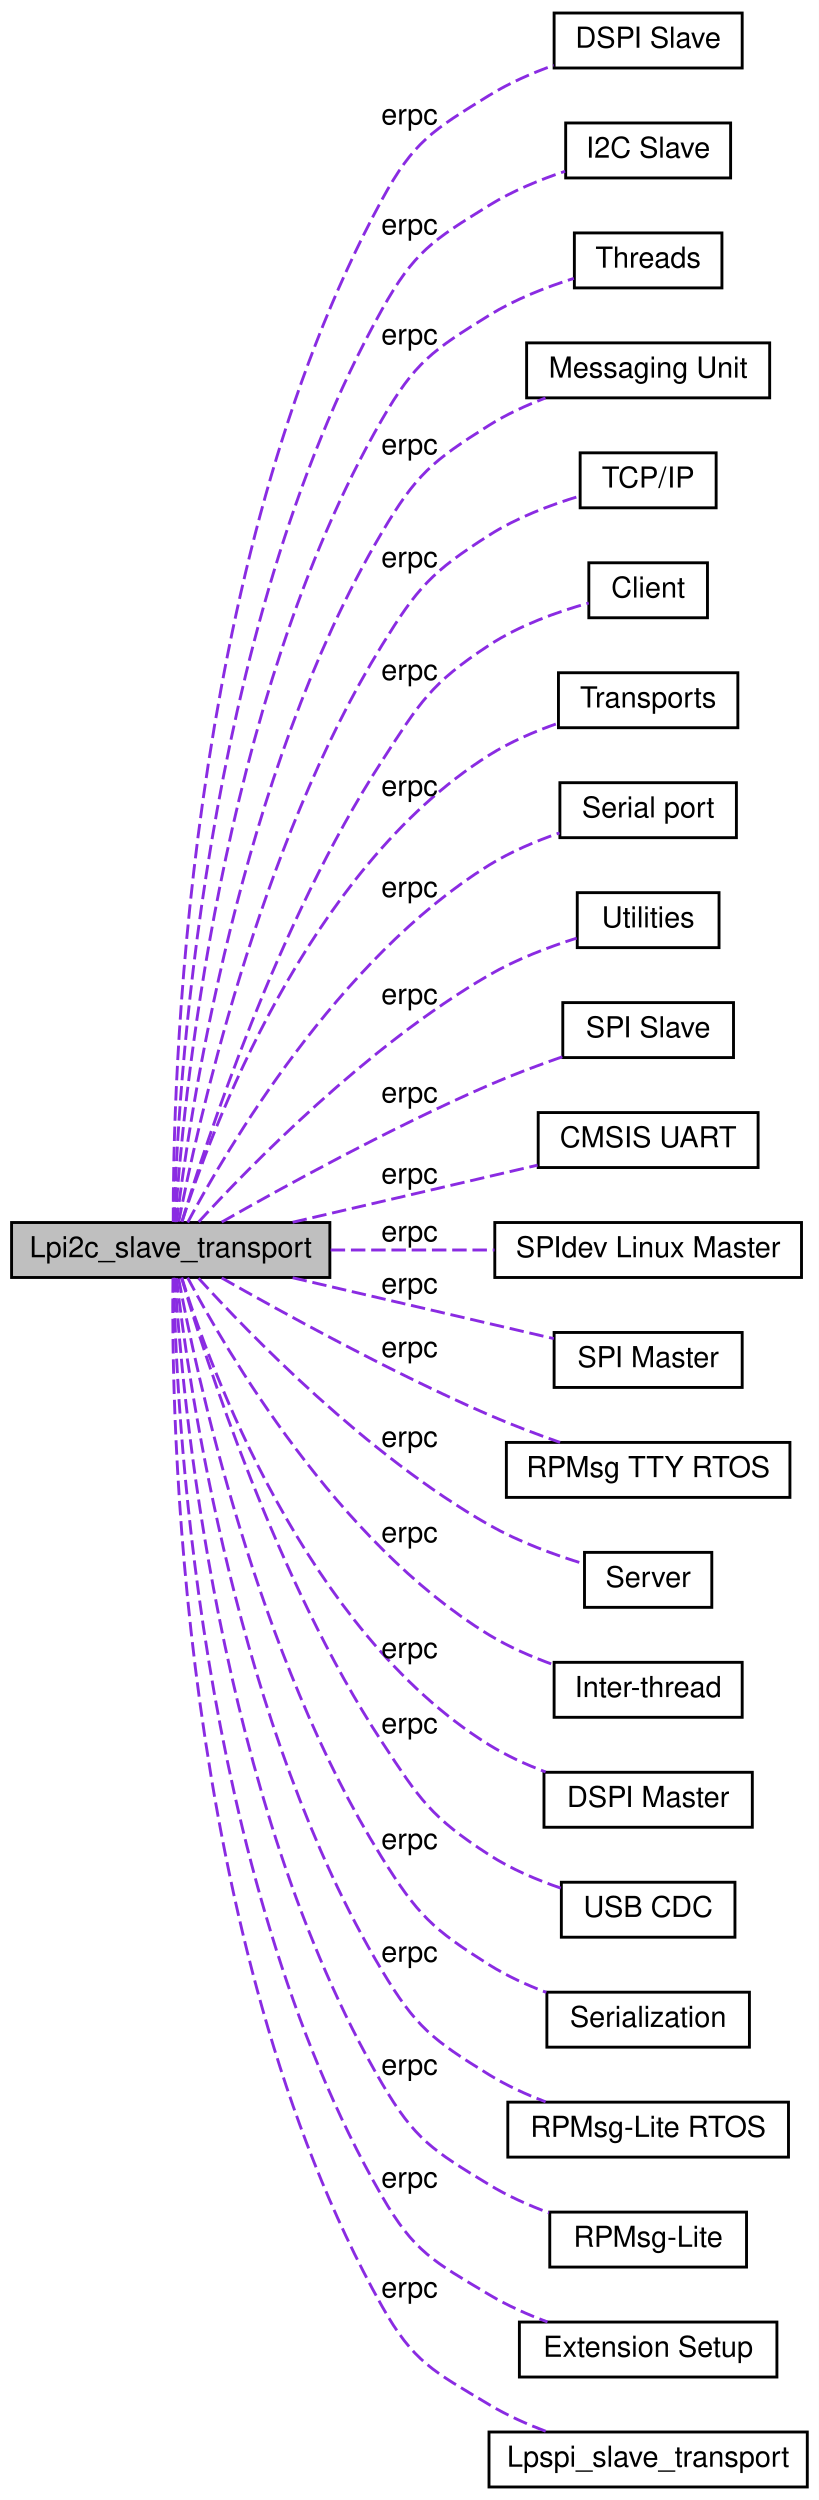
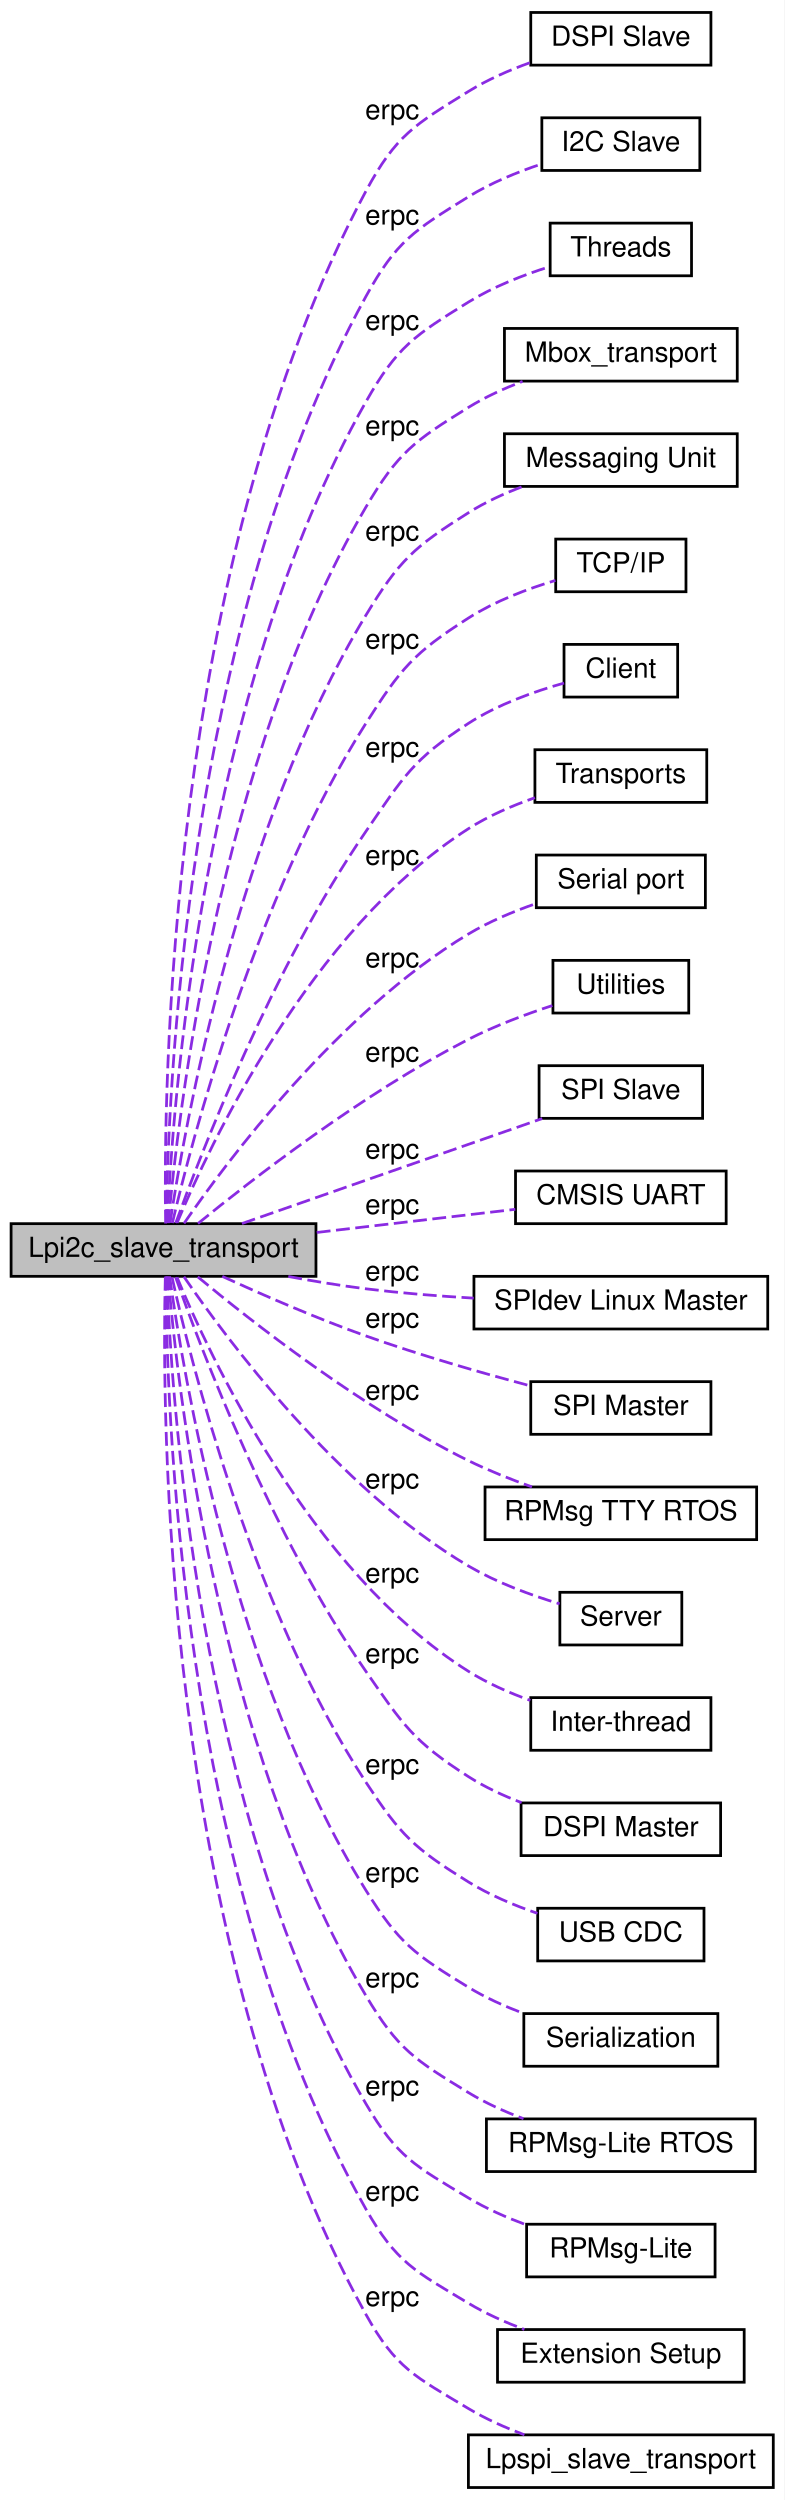
- <svg xmlns="http://www.w3.org/2000/svg" xmlns:xlink="http://www.w3.org/1999/xlink" width="283pt" height="864pt" viewBox="0.00 0.00 283.00 864.00">
-   <g id="graph0" class="graph" transform="scale(1 1) rotate(0) translate(4 860)">
-     <polygon fill="white" stroke="none" points="-4,4 -4,-860 279,-860 279,4 -4,4" />
+ <svg xmlns="http://www.w3.org/2000/svg" xmlns:xlink="http://www.w3.org/1999/xlink" width="283pt" height="902pt" viewBox="0.00 0.00 283.00 902.00">
+   <g id="graph0" class="graph" transform="scale(1 1) rotate(0) translate(4 898)">
+     <polygon fill="white" stroke="none" points="-4,4 -4,-898 279,-898 279,4 -4,4" />
    <g id="node1" class="node">
      <g id="a_node1">
        <a xlink:href="group__dspi__slave__transport.html" target="_top" xlink:title="MCUXpressoSDK DSPI slave driver transport. ">
-           <polygon fill="white" stroke="black" points="187.5,-836.5 187.5,-855.5 252.5,-855.5 252.5,-836.5 187.5,-836.5" />
-           <text text-anchor="middle" x="220" y="-843.5" font-family="Helvetica,sans-Serif" font-size="10.00">DSPI Slave</text>
+           <polygon fill="white" stroke="black" points="187.5,-874.5 187.5,-893.5 252.5,-893.5 252.5,-874.5 187.5,-874.5" />
+           <text text-anchor="middle" x="220" y="-881.5" font-family="Helvetica,sans-Serif" font-size="10.00">DSPI Slave</text>
        </a>
      </g>
    </g>
    <g id="node2" class="node">
      <g id="a_node2">
        <a xlink:href="group__i2c__slave__transport.html" target="_top" xlink:title="MCUXpressoSDK I2C slave driver transport. ">
-           <polygon fill="white" stroke="black" points="191.5,-798.5 191.5,-817.5 248.5,-817.5 248.5,-798.5 191.5,-798.5" />
-           <text text-anchor="middle" x="220" y="-805.5" font-family="Helvetica,sans-Serif" font-size="10.00">I2C Slave</text>
+           <polygon fill="white" stroke="black" points="191.5,-836.5 191.5,-855.5 248.5,-855.5 248.5,-836.5 191.5,-836.5" />
+           <text text-anchor="middle" x="220" y="-843.5" font-family="Helvetica,sans-Serif" font-size="10.00">I2C Slave</text>
        </a>
      </g>
    </g>
    <g id="node3" class="node">
      <g id="a_node3">
        <a xlink:href="group__port__threads.html" target="_top" xlink:title="Threading model. ">
-           <polygon fill="white" stroke="black" points="194.5,-760.5 194.5,-779.5 245.5,-779.5 245.5,-760.5 194.5,-760.5" />
-           <text text-anchor="middle" x="220" y="-767.5" font-family="Helvetica,sans-Serif" font-size="10.00">Threads</text>
+           <polygon fill="white" stroke="black" points="194.5,-798.5 194.5,-817.5 245.5,-817.5 245.5,-798.5 194.5,-798.5" />
+           <text text-anchor="middle" x="220" y="-805.5" font-family="Helvetica,sans-Serif" font-size="10.00">Threads</text>
        </a>
      </g>
    </g>
    <g id="node4" class="node">
      <g id="a_node4">
+         <a xlink:href="group__mbox__transport.html" target="_top" xlink:title="Mbox_transport">
+           <polygon fill="white" stroke="black" points="178,-760.5 178,-779.5 262,-779.5 262,-760.5 178,-760.5" />
+           <text text-anchor="middle" x="220" y="-767.5" font-family="Helvetica,sans-Serif" font-size="10.00">Mbox_transport</text>
+         </a>
+       </g>
+     </g>
+     <g id="node5" class="node">
+       <g id="a_node5">
        <a xlink:href="group__mu__transport.html" target="_top" xlink:title="Messaging Unit transport. ">
          <polygon fill="white" stroke="black" points="178,-722.5 178,-741.5 262,-741.5 262,-722.5 178,-722.5" />
          <text text-anchor="middle" x="220" y="-729.5" font-family="Helvetica,sans-Serif" font-size="10.00">Messaging Unit</text>
        </a>
      </g>
    </g>
-     <g id="node5" class="node">
-       <g id="a_node5">
+     <g id="node6" class="node">
+       <g id="a_node6">
        <a xlink:href="group__tcp__transport.html" target="_top" xlink:title="Simple TCP/IP transport. ">
          <polygon fill="white" stroke="black" points="196.5,-684.5 196.5,-703.5 243.5,-703.5 243.5,-684.5 196.5,-684.5" />
          <text text-anchor="middle" x="220" y="-691.5" font-family="Helvetica,sans-Serif" font-size="10.00">TCP/IP</text>
        </a>
      </g>
    </g>
-     <g id="node6" class="node">
-       <g id="a_node6">
+     <g id="node7" class="node">
+       <g id="a_node7">
        <a xlink:href="group__infra__client.html" target="_top" xlink:title="Client classes. ">
          <polygon fill="white" stroke="black" points="199.5,-646.5 199.5,-665.5 240.5,-665.5 240.5,-646.5 199.5,-646.5" />
          <text text-anchor="middle" x="220" y="-653.5" font-family="Helvetica,sans-Serif" font-size="10.00">Client</text>
        </a>
      </g>
    </g>
-     <g id="node7" class="node">
-       <g id="a_node7">
+     <g id="node8" class="node">
+       <g id="a_node8">
        <a xlink:href="group__infra__transport.html" target="_top" xlink:title="Superclasses for building transports. ">
          <polygon fill="white" stroke="black" points="189,-608.5 189,-627.5 251,-627.5 251,-608.5 189,-608.5" />
          <text text-anchor="middle" x="220" y="-615.5" font-family="Helvetica,sans-Serif" font-size="10.00">Transports</text>
        </a>
      </g>
    </g>
-     <g id="node8" class="node">
-       <g id="a_node8">
+     <g id="node9" class="node">
+       <g id="a_node9">
        <a xlink:href="group__serial__transport.html" target="_top" xlink:title="POSIX and Win32 serial port transport. ">
          <polygon fill="white" stroke="black" points="189.5,-570.5 189.5,-589.5 250.5,-589.5 250.5,-570.5 189.5,-570.5" />
          <text text-anchor="middle" x="220" y="-577.5" font-family="Helvetica,sans-Serif" font-size="10.00">Serial port</text>
        </a>
      </g>
    </g>
-     <g id="node9" class="node">
-       <g id="a_node9">
+     <g id="node10" class="node">
+       <g id="a_node10">
        <a xlink:href="group__infra__utility.html" target="_top" xlink:title="Utility code used by the infrastructure. ">
          <polygon fill="white" stroke="black" points="195.5,-532.5 195.5,-551.5 244.5,-551.5 244.5,-532.5 195.5,-532.5" />
          <text text-anchor="middle" x="220" y="-539.5" font-family="Helvetica,sans-Serif" font-size="10.00">Utilities</text>
        </a>
      </g>
    </g>
-     <g id="node10" class="node">
-       <g id="a_node10">
+     <g id="node11" class="node">
+       <g id="a_node11">
        <a xlink:href="group__spi__slave__transport.html" target="_top" xlink:title="MCUXpressoSDK SPI slave driver transport. ">
          <polygon fill="white" stroke="black" points="190.5,-494.5 190.5,-513.5 249.5,-513.5 249.5,-494.5 190.5,-494.5" />
          <text text-anchor="middle" x="220" y="-501.5" font-family="Helvetica,sans-Serif" font-size="10.00">SPI Slave</text>
        </a>
      </g>
    </g>
-     <g id="node11" class="node">
-       <g id="a_node11">
+     <g id="node12" class="node">
+       <g id="a_node12">
        <a xlink:href="group__uart__transport.html" target="_top" xlink:title="CMSIS UART driver transport. ">
          <polygon fill="white" stroke="black" points="182,-456.5 182,-475.5 258,-475.5 258,-456.5 182,-456.5" />
          <text text-anchor="middle" x="220" y="-463.5" font-family="Helvetica,sans-Serif" font-size="10.00">CMSIS UART</text>
        </a>
      </g>
    </g>
-     <g id="node12" class="node">
-       <g id="a_node12">
+     <g id="node13" class="node">
+       <g id="a_node13">
        <a xlink:href="group__spidev__master__transport.html" target="_top" xlink:title="SPIdev Linux transport. ">
          <polygon fill="white" stroke="black" points="167,-418.5 167,-437.5 273,-437.5 273,-418.5 167,-418.5" />
          <text text-anchor="middle" x="220" y="-425.5" font-family="Helvetica,sans-Serif" font-size="10.00">SPIdev Linux Master</text>
        </a>
      </g>
    </g>
-     <g id="node13" class="node">
-       <g id="a_node13">
+     <g id="node14" class="node">
+       <g id="a_node14">
        <a xlink:href="group__spi__master__transport.html" target="_top" xlink:title="MCUXpressoSDK SPI master driver transport. ">
          <polygon fill="white" stroke="black" points="187.5,-380.5 187.5,-399.5 252.5,-399.5 252.5,-380.5 187.5,-380.5" />
          <text text-anchor="middle" x="220" y="-387.5" font-family="Helvetica,sans-Serif" font-size="10.00">SPI Master</text>
        </a>
      </g>
    </g>
-     <g id="node14" class="node">
-       <g id="a_node14">
+     <g id="node15" class="node">
+       <g id="a_node15">
        <a xlink:href="group__rpmsg__tty__rtos__transport.html" target="_top" xlink:title="RPMsg TTY RTOS transport. ">
          <polygon fill="white" stroke="black" points="171,-342.5 171,-361.5 269,-361.5 269,-342.5 171,-342.5" />
          <text text-anchor="middle" x="220" y="-349.5" font-family="Helvetica,sans-Serif" font-size="10.00">RPMsg TTY RTOS</text>
        </a>
      </g>
    </g>
-     <g id="node15" class="node">
-       <g id="a_node15">
+     <g id="node16" class="node">
+       <g id="a_node16">
        <a xlink:href="group__infra__server.html" target="_top" xlink:title="Server classes. ">
          <polygon fill="white" stroke="black" points="198,-304.5 198,-323.5 242,-323.5 242,-304.5 198,-304.5" />
          <text text-anchor="middle" x="220" y="-311.5" font-family="Helvetica,sans-Serif" font-size="10.00">Server</text>
        </a>
      </g>
    </g>
-     <g id="node16" class="node">
-       <polygon fill="#bfbfbf" stroke="black" points="0,-418.5 0,-437.5 110,-437.5 110,-418.5 0,-418.5" />
-       <text text-anchor="middle" x="55" y="-425.5" font-family="Helvetica,sans-Serif" font-size="10.00">Lpi2c_slave_transport</text>
+     <g id="node17" class="node">
+       <polygon fill="#bfbfbf" stroke="black" points="0,-437.5 0,-456.5 110,-456.5 110,-437.5 0,-437.5" />
+       <text text-anchor="middle" x="55" y="-444.5" font-family="Helvetica,sans-Serif" font-size="10.00">Lpi2c_slave_transport</text>
    </g>
    <g id="edge9" class="edge">
-       <path fill="none" stroke="blueviolet" stroke-dasharray="5,2" d="M55.875,-437.669C55.706,-481.46 59.325,-664.526 128,-791 138.948,-811.163 145.5,-814.91 165,-827 171.842,-831.242 179.76,-834.702 187.389,-837.45" />
+       <path fill="none" stroke="blueviolet" stroke-dasharray="5,2" d="M55.752,-456.563C54.987,-501.513 56.176,-695.214 128,-829 138.853,-849.215 145.5,-852.91 165,-865 171.842,-869.242 179.76,-872.702 187.389,-875.45" />
+       <text text-anchor="middle" x="137.5" y="-855" font-family="Helvetica,sans-Serif" font-size="10.00">erpc</text>
+     </g>
+     <g id="edge10" class="edge">
+       <path fill="none" stroke="blueviolet" stroke-dasharray="5,2" d="M56.013,-456.731C56.465,-499.232 62.443,-671.768 128,-791 139.054,-811.105 145.5,-814.91 165,-827 173.024,-831.975 182.529,-835.874 191.311,-838.811" />
      <text text-anchor="middle" x="137.5" y="-817" font-family="Helvetica,sans-Serif" font-size="10.00">erpc</text>
    </g>
-     <g id="edge10" class="edge">
-       <path fill="none" stroke="blueviolet" stroke-dasharray="5,2" d="M56.167,-437.745C57.261,-478.829 65.53,-640.939 128,-753 139.172,-773.04 145.5,-776.91 165,-789 173.024,-793.975 182.529,-797.874 191.311,-800.811" />
+     <g id="edge7" class="edge">
+       <path fill="none" stroke="blueviolet" stroke-dasharray="5,2" d="M56.338,-456.709C58.095,-496.251 68.584,-648.037 128,-753 139.303,-772.967 145.5,-776.91 165,-789 173.953,-794.551 184.75,-798.763 194.329,-801.793" />
      <text text-anchor="middle" x="137.5" y="-779" font-family="Helvetica,sans-Serif" font-size="10.00">erpc</text>
    </g>
-     <g id="edge7" class="edge">
-       <path fill="none" stroke="blueviolet" stroke-dasharray="5,2" d="M56.525,-437.62C58.965,-475.498 71.605,-617.061 128,-715 139.449,-734.883 145.5,-738.91 165,-751 173.953,-756.551 184.75,-760.763 194.329,-763.793" />
+     <g id="edge13" class="edge">
+       <path fill="none" stroke="blueviolet" stroke-dasharray="5,2" d="M56.752,-456.723C59.937,-493.168 74.713,-624.215 128,-715 139.614,-734.787 145.5,-738.91 165,-751 170.997,-754.718 177.821,-757.836 184.553,-760.399" />
      <text text-anchor="middle" x="137.5" y="-741" font-family="Helvetica,sans-Serif" font-size="10.00">erpc</text>
    </g>
-     <g id="edge13" class="edge">
-       <path fill="none" stroke="blueviolet" stroke-dasharray="5,2" d="M57.056,-437.683C61.18,-472.291 78.484,-592.255 128,-676 139.836,-696.018 145.319,-700.61 165,-713 170.971,-716.759 177.784,-719.895 184.512,-722.463" />
+     <g id="edge14" class="edge">
+       <path fill="none" stroke="blueviolet" stroke-dasharray="5,2" d="M57.374,-456.844C62.336,-489.935 81.547,-599.379 128,-676 140.057,-695.887 145.319,-700.61 165,-713 170.971,-716.759 177.784,-719.895 184.512,-722.463" />
      <text text-anchor="middle" x="137.5" y="-703" font-family="Helvetica,sans-Serif" font-size="10.00">erpc</text>
    </g>
+     <g id="edge22" class="edge">
+       <path fill="none" stroke="blueviolet" stroke-dasharray="5,2" d="M58.185,-456.729C65.03,-485.856 88.014,-574.223 128,-637 140.664,-656.882 145.136,-662.309 165,-675 174.548,-681.1 186.3,-685.535 196.401,-688.578" />
+       <text text-anchor="middle" x="137.5" y="-664" font-family="Helvetica,sans-Serif" font-size="10.00">erpc</text>
+     </g>
+     <g id="edge1" class="edge">
+       <path fill="none" stroke="blueviolet" stroke-dasharray="5,2" d="M59.42,-456.748C68.396,-481.619 94.284,-548.929 128,-598 141.53,-617.692 144.95,-624.006 165,-637 175.509,-643.81 188.754,-648.519 199.497,-651.546" />
+       <text text-anchor="middle" x="137.5" y="-625" font-family="Helvetica,sans-Serif" font-size="10.00">erpc</text>
+     </g>
+     <g id="edge3" class="edge">
+       <path fill="none" stroke="blueviolet" stroke-dasharray="5,2" d="M59.89,-456.794C71.349,-484.272 107.808,-562.46 165,-599 172.286,-603.655 180.857,-607.341 188.997,-610.178" />
+       <text text-anchor="middle" x="137.5" y="-586" font-family="Helvetica,sans-Serif" font-size="10.00">erpc</text>
+     </g>
+     <g id="edge18" class="edge">
+       <path fill="none" stroke="blueviolet" stroke-dasharray="5,2" d="M62.398,-456.602C77.529,-478.548 117.813,-532.667 165,-561 172.498,-565.502 181.222,-569.154 189.443,-572.009" />
+       <text text-anchor="middle" x="137.5" y="-549" font-family="Helvetica,sans-Serif" font-size="10.00">erpc</text>
+     </g>
+     <g id="edge4" class="edge">
+       <path fill="none" stroke="blueviolet" stroke-dasharray="5,2" d="M67.427,-456.55C86.577,-472.177 126.814,-503.429 165,-523 174.552,-527.895 185.655,-532.042 195.301,-535.2" />
+       <text text-anchor="middle" x="137.5" y="-515" font-family="Helvetica,sans-Serif" font-size="10.00">erpc</text>
+     </g>
+     <g id="edge20" class="edge">
+       <path fill="none" stroke="blueviolet" stroke-dasharray="5,2" d="M83.282,-456.541C113.371,-467.062 161.504,-483.894 191.628,-494.428" />
+       <text text-anchor="middle" x="137.5" y="-480" font-family="Helvetica,sans-Serif" font-size="10.00">erpc</text>
+     </g>
+     <g id="edge23" class="edge">
+       <path fill="none" stroke="blueviolet" stroke-dasharray="5,2" d="M110.277,-453.327C133.8,-456.069 160.741,-459.209 181.92,-461.678" />
+       <text text-anchor="middle" x="137.5" y="-460" font-family="Helvetica,sans-Serif" font-size="10.00">erpc</text>
+     </g>
    <g id="edge21" class="edge">
-       <path fill="none" stroke="blueviolet" stroke-dasharray="5,2" d="M57.784,-437.817C63.758,-468.931 85.14,-567.393 128,-637 140.359,-657.072 145.136,-662.309 165,-675 174.548,-681.1 186.3,-685.535 196.401,-688.578" />
-       <text text-anchor="middle" x="137.5" y="-664" font-family="Helvetica,sans-Serif" font-size="10.00">erpc</text>
-     </g>
-     <g id="edge1" class="edge">
-       <path fill="none" stroke="blueviolet" stroke-dasharray="5,2" d="M58.842,-437.723C66.949,-464.553 91.947,-541.317 128,-597 141.162,-617.328 144.761,-623.701 165,-637 175.465,-643.876 188.71,-648.587 199.463,-651.597" />
-       <text text-anchor="middle" x="137.5" y="-625" font-family="Helvetica,sans-Serif" font-size="10.00">erpc</text>
-     </g>
-     <g id="edge3" class="edge">
-       <path fill="none" stroke="blueviolet" stroke-dasharray="5,2" d="M58.955,-437.894C68.537,-468.061 101.838,-559.237 165,-599 172.233,-603.554 180.7,-607.192 188.757,-610.016" />
-       <text text-anchor="middle" x="137.5" y="-585" font-family="Helvetica,sans-Serif" font-size="10.00">erpc</text>
+       <path fill="none" stroke="blueviolet" stroke-dasharray="5,2" d="M100.016,-437.449C109.225,-435.731 118.901,-434.129 128,-433 140.562,-431.441 154.159,-430.368 166.918,-429.63" />
+       <text text-anchor="middle" x="137.5" y="-436" font-family="Helvetica,sans-Serif" font-size="10.00">erpc</text>
+     </g>
+     <g id="edge19" class="edge">
+       <path fill="none" stroke="blueviolet" stroke-dasharray="5,2" d="M76.205,-437.473C90.486,-430.945 110.181,-422.352 128,-416 147.346,-409.104 169.496,-402.743 187.098,-398.039" />
+       <text text-anchor="middle" x="137.5" y="-419" font-family="Helvetica,sans-Serif" font-size="10.00">erpc</text>
    </g>
    <g id="edge17" class="edge">
-       <path fill="none" stroke="blueviolet" stroke-dasharray="5,2" d="M60.868,-437.53C74.003,-462.22 112.732,-528.593 165,-561 172.433,-565.609 181.137,-569.294 189.359,-572.146" />
-       <text text-anchor="middle" x="137.5" y="-550" font-family="Helvetica,sans-Serif" font-size="10.00">erpc</text>
-     </g>
-     <g id="edge4" class="edge">
-       <path fill="none" stroke="blueviolet" stroke-dasharray="5,2" d="M64.671,-437.717C82,-456.607 122.877,-498.563 165,-523 174.37,-528.436 185.551,-532.687 195.301,-535.778" />
-       <text text-anchor="middle" x="137.5" y="-513" font-family="Helvetica,sans-Serif" font-size="10.00">erpc</text>
-     </g>
-     <g id="edge19" class="edge">
-       <path fill="none" stroke="blueviolet" stroke-dasharray="5,2" d="M72.625,-437.654C93.69,-449.659 131.315,-470.356 165,-485 173.112,-488.526 182.11,-491.897 190.398,-494.795" />
-       <text text-anchor="middle" x="137.5" y="-479" font-family="Helvetica,sans-Serif" font-size="10.00">erpc</text>
-     </g>
-     <g id="edge22" class="edge">
-       <path fill="none" stroke="blueviolet" stroke-dasharray="5,2" d="M97.132,-437.589C123.162,-443.657 156.542,-451.439 181.783,-457.324" />
-       <text text-anchor="middle" x="137.5" y="-451" font-family="Helvetica,sans-Serif" font-size="10.00">erpc</text>
-     </g>
-     <g id="edge20" class="edge">
-       <path fill="none" stroke="blueviolet" stroke-dasharray="5,2" d="M110.277,-428C128.521,-428 148.822,-428 166.895,-428" />
-       <text text-anchor="middle" x="137.5" y="-431" font-family="Helvetica,sans-Serif" font-size="10.00">erpc</text>
-     </g>
-     <g id="edge18" class="edge">
-       <path fill="none" stroke="blueviolet" stroke-dasharray="5,2" d="M97.132,-418.411C125.142,-411.881 161.664,-403.367 187.397,-397.368" />
-       <text text-anchor="middle" x="137.5" y="-413" font-family="Helvetica,sans-Serif" font-size="10.00">erpc</text>
-     </g>
-     <g id="edge16" class="edge">
-       <path fill="none" stroke="blueviolet" stroke-dasharray="5,2" d="M72.625,-418.346C93.69,-406.341 131.315,-385.644 165,-371 172.838,-367.592 181.504,-364.33 189.558,-361.5" />
-       <text text-anchor="middle" x="137.5" y="-391" font-family="Helvetica,sans-Serif" font-size="10.00">erpc</text>
+       <path fill="none" stroke="blueviolet" stroke-dasharray="5,2" d="M67.355,-437.306C86.4,-421.472 126.492,-389.929 165,-371 172.224,-367.449 180.283,-364.243 187.925,-361.519" />
+       <text text-anchor="middle" x="137.5" y="-393" font-family="Helvetica,sans-Serif" font-size="10.00">erpc</text>
    </g>
    <g id="edge5" class="edge">
-       <path fill="none" stroke="blueviolet" stroke-dasharray="5,2" d="M64.638,-418.224C81.908,-399.233 122.687,-357.107 165,-333 175.276,-327.146 187.667,-322.628 197.986,-319.47" />
-       <text text-anchor="middle" x="137.5" y="-360" font-family="Helvetica,sans-Serif" font-size="10.00">erpc</text>
-     </g>
-     <g id="node17" class="node">
-       <g id="a_node17">
+       <path fill="none" stroke="blueviolet" stroke-dasharray="5,2" d="M62.369,-437.35C77.439,-415.301 117.604,-360.982 165,-333 175.184,-326.987 187.569,-322.459 197.907,-319.334" />
+       <text text-anchor="middle" x="137.5" y="-361" font-family="Helvetica,sans-Serif" font-size="10.00">erpc</text>
+     </g>
+     <g id="node18" class="node">
+       <g id="a_node18">
        <a xlink:href="group__itbp__transport.html" target="_top" xlink:title="Simple inter-thread communications transport. ">
          <polygon fill="white" stroke="black" points="187.5,-266.5 187.5,-285.5 252.5,-285.5 252.5,-266.5 187.5,-266.5" />
          <text text-anchor="middle" x="220" y="-273.5" font-family="Helvetica,sans-Serif" font-size="10.00">Inter-thread</text>
        </a>
      </g>
    </g>
    <g id="edge11" class="edge">
-       <path fill="none" stroke="blueviolet" stroke-dasharray="5,2" d="M60.842,-418.428C73.914,-393.636 112.505,-327.039 165,-295 171.871,-290.806 179.801,-287.364 187.43,-284.618" />
+       <path fill="none" stroke="blueviolet" stroke-dasharray="5,2" d="M59.865,-437.167C71.26,-409.587 107.566,-331.157 165,-295 171.813,-290.711 179.72,-287.234 187.348,-284.485" />
      <text text-anchor="middle" x="137.5" y="-327" font-family="Helvetica,sans-Serif" font-size="10.00">erpc</text>
    </g>
-     <g id="node18" class="node">
-       <g id="a_node18">
+     <g id="node19" class="node">
+       <g id="a_node19">
        <a xlink:href="group__dspi__master__transport.html" target="_top" xlink:title="MCUXpressoSDK DSPI master driver transport. ">
          <polygon fill="white" stroke="black" points="184,-228.5 184,-247.5 256,-247.5 256,-228.5 184,-228.5" />
          <text text-anchor="middle" x="220" y="-235.5" font-family="Helvetica,sans-Serif" font-size="10.00">DSPI Master</text>
        </a>
      </g>
    </g>
    <g id="edge8" class="edge">
-       <path fill="none" stroke="blueviolet" stroke-dasharray="5,2" d="M58.798,-418.492C68.132,-388.654 101.268,-296.515 165,-257 170.997,-253.282 177.821,-250.164 184.553,-247.601" />
-       <text text-anchor="middle" x="137.5" y="-287" font-family="Helvetica,sans-Serif" font-size="10.00">erpc</text>
-     </g>
-     <g id="node19" class="node">
-       <g id="a_node19">
+       <path fill="none" stroke="blueviolet" stroke-dasharray="5,2" d="M59.367,-437.159C68.221,-412.057 93.845,-344.159 128,-295 141.45,-275.642 145.136,-269.691 165,-257 170.863,-253.254 177.556,-250.137 184.189,-247.583" />
+       <text text-anchor="middle" x="137.5" y="-298" font-family="Helvetica,sans-Serif" font-size="10.00">erpc</text>
+     </g>
+     <g id="node20" class="node">
+       <g id="a_node20">
        <a xlink:href="group___u_s_b___c_d_c__transport.html" target="_top" xlink:title="USB CDC transport. ">
          <polygon fill="white" stroke="black" points="190,-190.5 190,-209.5 250,-209.5 250,-190.5 190,-190.5" />
          <text text-anchor="middle" x="220" y="-197.5" font-family="Helvetica,sans-Serif" font-size="10.00">USB CDC</text>
        </a>
      </g>
    </g>
-     <g id="edge23" class="edge">
-       <path fill="none" stroke="blueviolet" stroke-dasharray="5,2" d="M58.792,-418.194C66.771,-391.14 91.472,-313.77 128,-258 141.091,-238.013 144.95,-231.994 165,-219 172.506,-214.136 181.409,-210.343 189.798,-207.47" />
-       <text text-anchor="middle" x="137.5" y="-261" font-family="Helvetica,sans-Serif" font-size="10.00">erpc</text>
-     </g>
-     <g id="node20" class="node">
-       <g id="a_node20">
+     <g id="edge24" class="edge">
+       <path fill="none" stroke="blueviolet" stroke-dasharray="5,2" d="M58.082,-437.116C64.639,-407.537 86.902,-317.876 128,-255 140.553,-235.795 145.5,-231.09 165,-219 172.602,-214.287 181.533,-210.539 189.919,-207.661" />
+       <text text-anchor="middle" x="137.5" y="-258" font-family="Helvetica,sans-Serif" font-size="10.00">erpc</text>
+     </g>
+     <g id="node21" class="node">
+       <g id="a_node21">
        <a xlink:href="group__infra__codec.html" target="_top" xlink:title="Classes used for message serialization. ">
          <polygon fill="white" stroke="black" points="185,-152.5 185,-171.5 255,-171.5 255,-152.5 185,-152.5" />
          <text text-anchor="middle" x="220" y="-159.5" font-family="Helvetica,sans-Serif" font-size="10.00">Serialization</text>
        </a>
      </g>
    </g>
    <g id="edge2" class="edge">
-       <path fill="none" stroke="blueviolet" stroke-dasharray="5,2" d="M57.733,-418.111C63.557,-386.775 84.543,-287.648 128,-218 140.311,-198.27 145.319,-193.39 165,-181 171.056,-177.188 177.976,-174.017 184.797,-171.428" />
-       <text text-anchor="middle" x="137.5" y="-221" font-family="Helvetica,sans-Serif" font-size="10.00">erpc</text>
-     </g>
-     <g id="node21" class="node">
-       <g id="a_node21">
+       <path fill="none" stroke="blueviolet" stroke-dasharray="5,2" d="M57.207,-437.482C61.737,-404.511 79.983,-292.989 128,-216 139.979,-196.793 145.678,-192.793 165,-181 171.108,-177.272 178.052,-174.138 184.878,-171.559" />
+       <text text-anchor="middle" x="137.5" y="-219" font-family="Helvetica,sans-Serif" font-size="10.00">erpc</text>
+     </g>
+     <g id="node22" class="node">
+       <g id="a_node22">
        <a xlink:href="group__rpmsg__lite__rtos__transport.html" target="_top" xlink:title="RPMsg-Lite zero copy transport using RTOS API. ">
          <polygon fill="white" stroke="black" points="171.5,-114.5 171.5,-133.5 268.5,-133.5 268.5,-114.5 171.5,-114.5" />
          <text text-anchor="middle" x="220" y="-121.5" font-family="Helvetica,sans-Serif" font-size="10.00">RPMsg-Lite RTOS</text>
        </a>
      </g>
    </g>
-     <g id="edge14" class="edge">
-       <path fill="none" stroke="blueviolet" stroke-dasharray="5,2" d="M57.007,-418.254C60.962,-383.427 77.77,-262.741 128,-179 139.802,-159.324 145.5,-155.09 165,-143 170.997,-139.282 177.821,-136.164 184.553,-133.601" />
-       <text text-anchor="middle" x="137.5" y="-182" font-family="Helvetica,sans-Serif" font-size="10.00">erpc</text>
-     </g>
-     <g id="node22" class="node">
-       <g id="a_node22">
+     <g id="edge15" class="edge">
+       <path fill="none" stroke="blueviolet" stroke-dasharray="5,2" d="M56.681,-437.467C59.643,-401.153 73.806,-268.955 128,-178 139.587,-158.554 145.678,-154.793 165,-143 171.108,-139.272 178.052,-136.138 184.878,-133.559" />
+       <text text-anchor="middle" x="137.5" y="-181" font-family="Helvetica,sans-Serif" font-size="10.00">erpc</text>
+     </g>
+     <g id="node23" class="node">
+       <g id="a_node23">
        <a xlink:href="group__rpmsg__lite__transport.html" target="_top" xlink:title="RPMsg-Lite zero copy transport. ">
          <polygon fill="white" stroke="black" points="186,-76.5 186,-95.5 254,-95.5 254,-76.5 186,-76.5" />
          <text text-anchor="middle" x="220" y="-83.5" font-family="Helvetica,sans-Serif" font-size="10.00">RPMsg-Lite</text>
        </a>
      </g>
    </g>
-     <g id="edge15" class="edge">
-       <path fill="none" stroke="blueviolet" stroke-dasharray="5,2" d="M56.476,-418.323C58.73,-380.225 70.77,-237.883 128,-140 139.425,-120.459 145.678,-116.793 165,-105 171.362,-101.117 178.632,-97.878 185.73,-95.24" />
-       <text text-anchor="middle" x="137.5" y="-143" font-family="Helvetica,sans-Serif" font-size="10.00">erpc</text>
-     </g>
-     <g id="node23" class="node">
-       <g id="a_node23">
+     <g id="edge16" class="edge">
+       <path fill="none" stroke="blueviolet" stroke-dasharray="5,2" d="M56.228,-437.449C57.564,-397.887 66.653,-244.031 128,-139 139.264,-119.715 145.853,-116.497 165,-105 171.39,-101.163 178.671,-97.943 185.772,-95.309" />
+       <text text-anchor="middle" x="137.5" y="-142" font-family="Helvetica,sans-Serif" font-size="10.00">erpc</text>
+     </g>
+     <g id="node24" class="node">
+       <g id="a_node24">
        <a xlink:href="group__port__setup__extensions.html" target="_top" xlink:title="Extension setup functions. ">
          <polygon fill="white" stroke="black" points="175.5,-38.5 175.5,-57.5 264.5,-57.5 264.5,-38.5 175.5,-38.5" />
          <text text-anchor="middle" x="220" y="-45.5" font-family="Helvetica,sans-Serif" font-size="10.00">Extension Setup</text>
        </a>
      </g>
    </g>
    <g id="edge6" class="edge">
-       <path fill="none" stroke="blueviolet" stroke-dasharray="5,2" d="M56.062,-418.426C56.727,-377.357 63.489,-213.104 128,-101 139.139,-81.643 145.853,-78.496 165,-67 171.22,-63.265 178.283,-60.116 185.204,-57.521" />
+       <path fill="none" stroke="blueviolet" stroke-dasharray="5,2" d="M55.913,-437.452C55.929,-395.003 60.292,-220.25 128,-101 139.027,-81.579 145.853,-78.496 165,-67 171.22,-63.265 178.283,-60.116 185.204,-57.521" />
      <text text-anchor="middle" x="137.5" y="-104" font-family="Helvetica,sans-Serif" font-size="10.00">erpc</text>
    </g>
-     <g id="node24" class="node">
-       <g id="a_node24">
+     <g id="node25" class="node">
+       <g id="a_node25">
        <a xlink:href="group__lpspi__slave__transport.html" target="_top" xlink:title="Lpspi_slave_transport">
          <polygon fill="white" stroke="black" points="165,-0.5 165,-19.5 275,-19.5 275,-0.5 165,-0.5" />
          <text text-anchor="middle" x="220" y="-7.5" font-family="Helvetica,sans-Serif" font-size="10.00">Lpspi_slave_transport</text>
        </a>
      </g>
    </g>
    <g id="edge12" class="edge">
-       <path fill="none" stroke="blueviolet" stroke-dasharray="5,2" d="M55.776,-418.231C55.18,-373.999 57.22,-189.184 128,-63 138.926,-43.522 145.853,-40.496 165,-29 171.22,-25.265 178.283,-22.116 185.204,-19.521" />
+       <path fill="none" stroke="blueviolet" stroke-dasharray="5,2" d="M55.655,-437.342C54.452,-391.952 53.966,-196.454 128,-63 138.834,-43.471 145.853,-40.496 165,-29 171.22,-25.265 178.283,-22.116 185.204,-19.521" />
      <text text-anchor="middle" x="137.5" y="-66" font-family="Helvetica,sans-Serif" font-size="10.00">erpc</text>
    </g>
  </g>
</svg>
